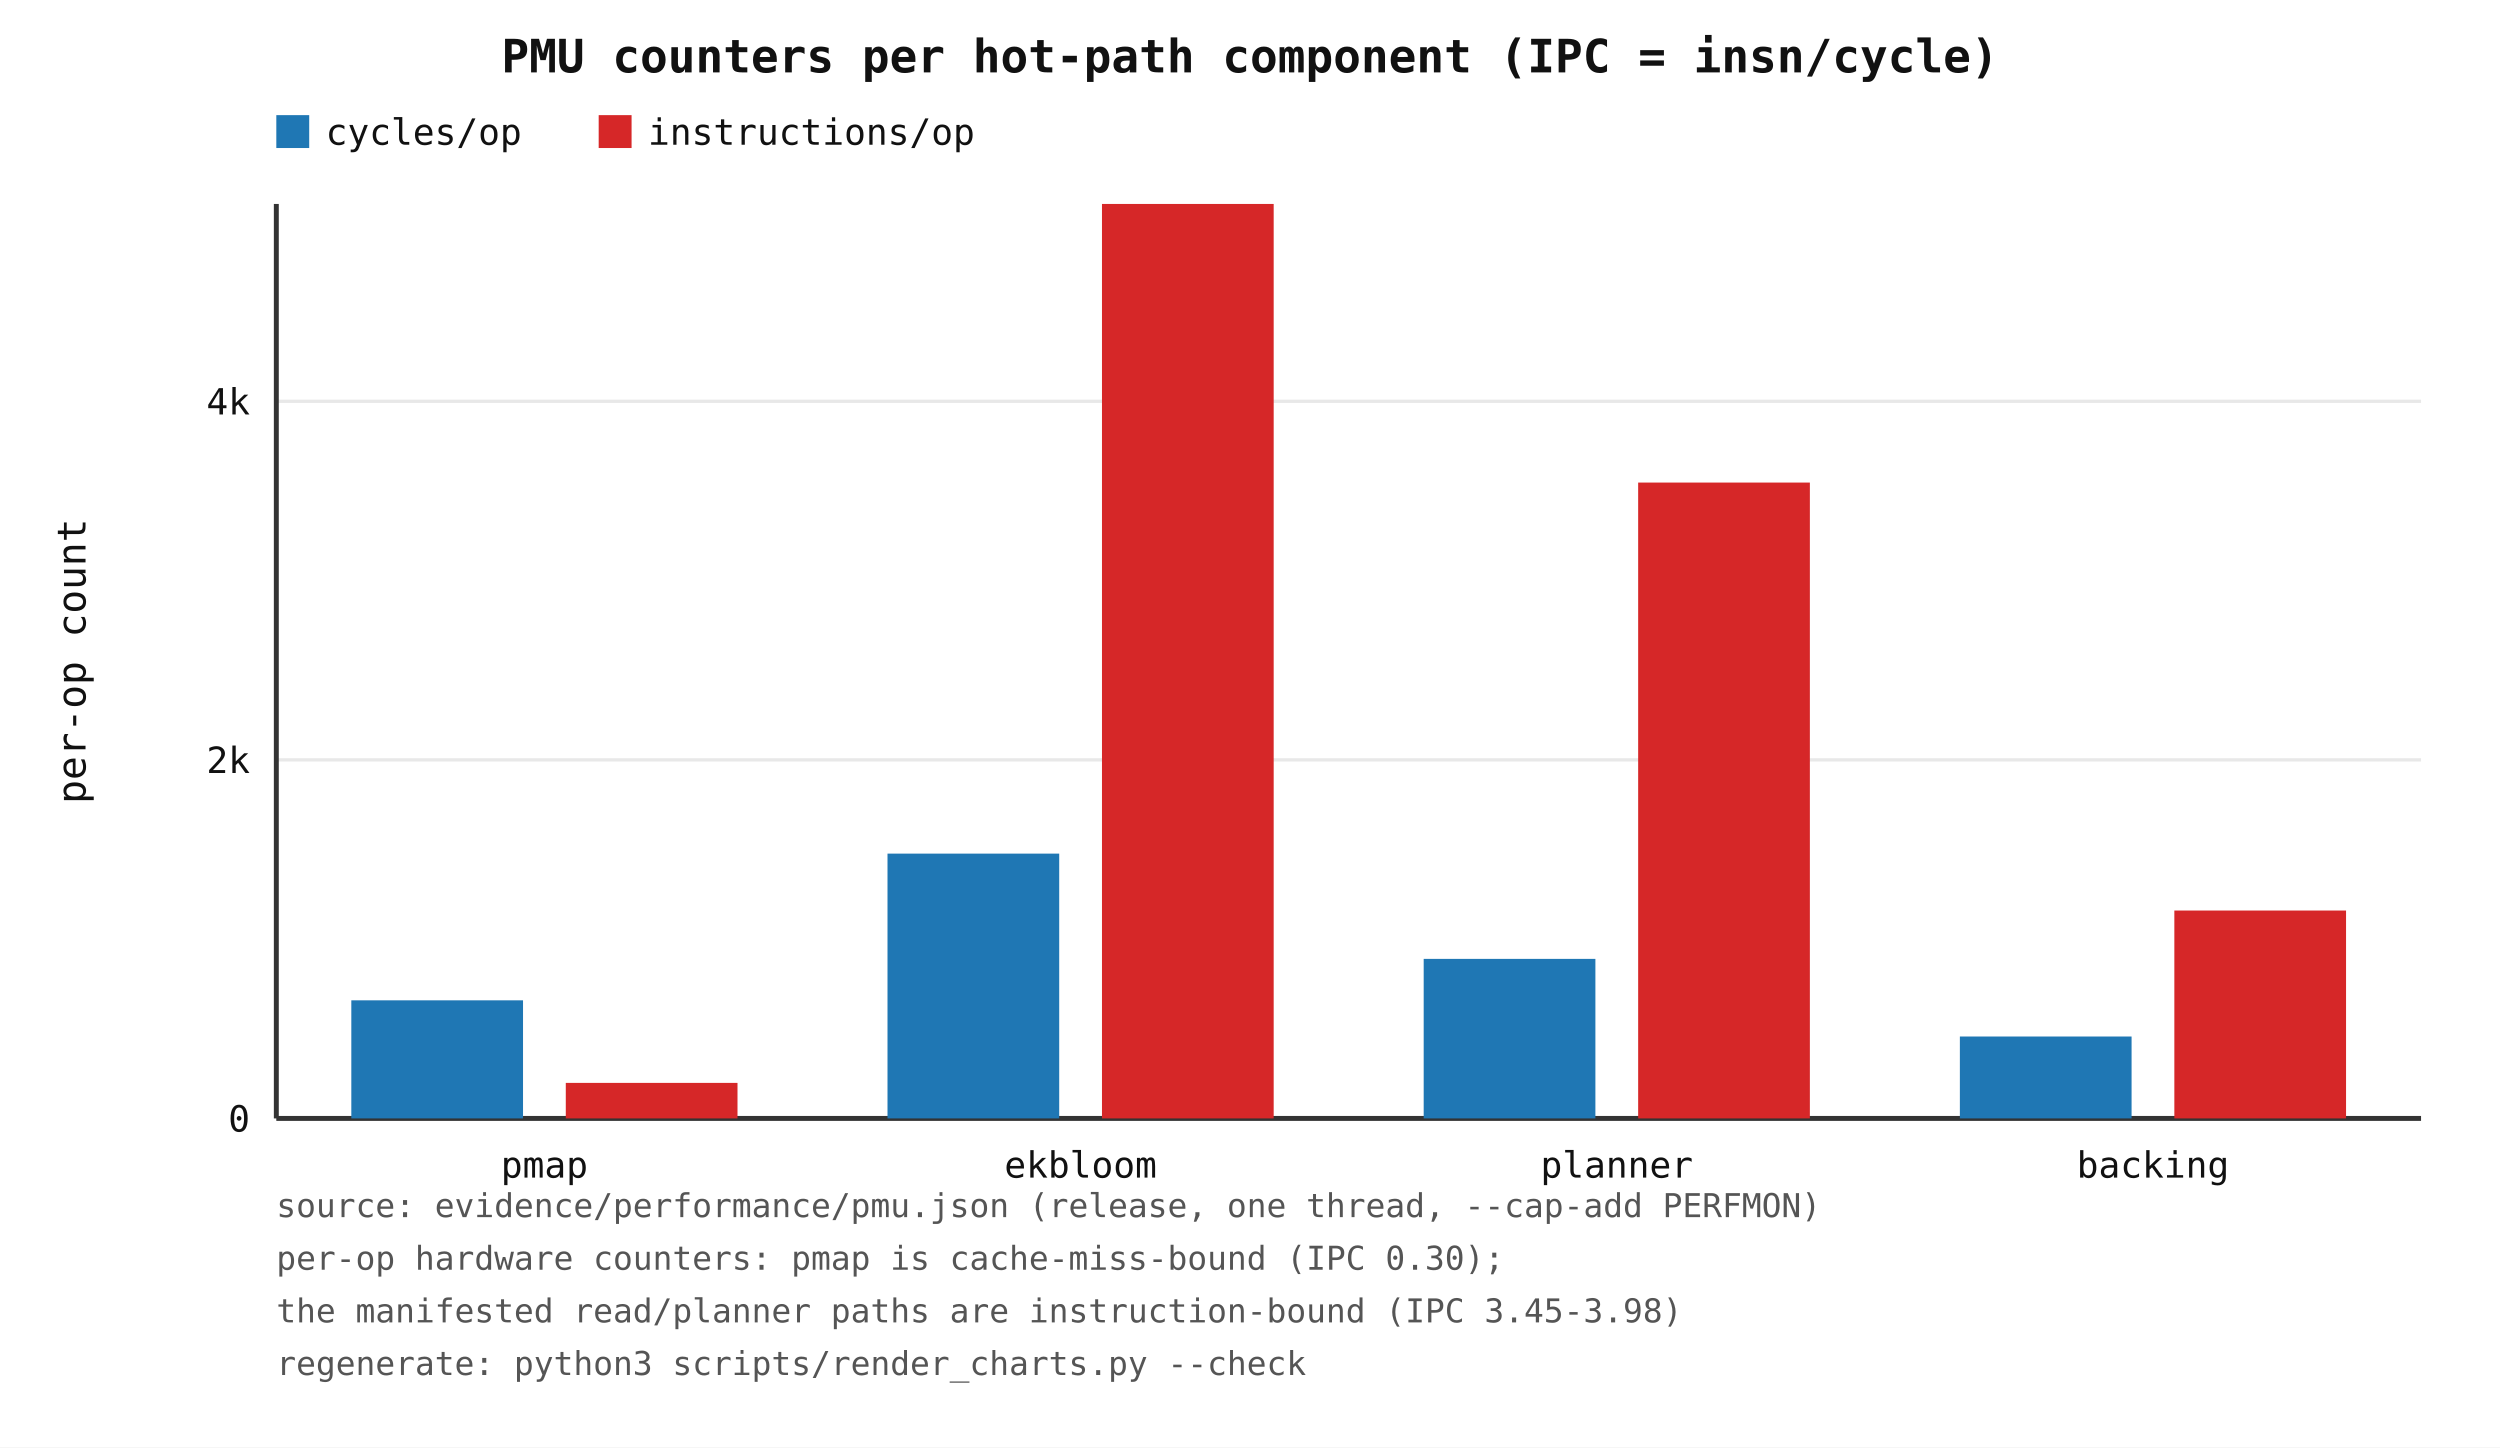
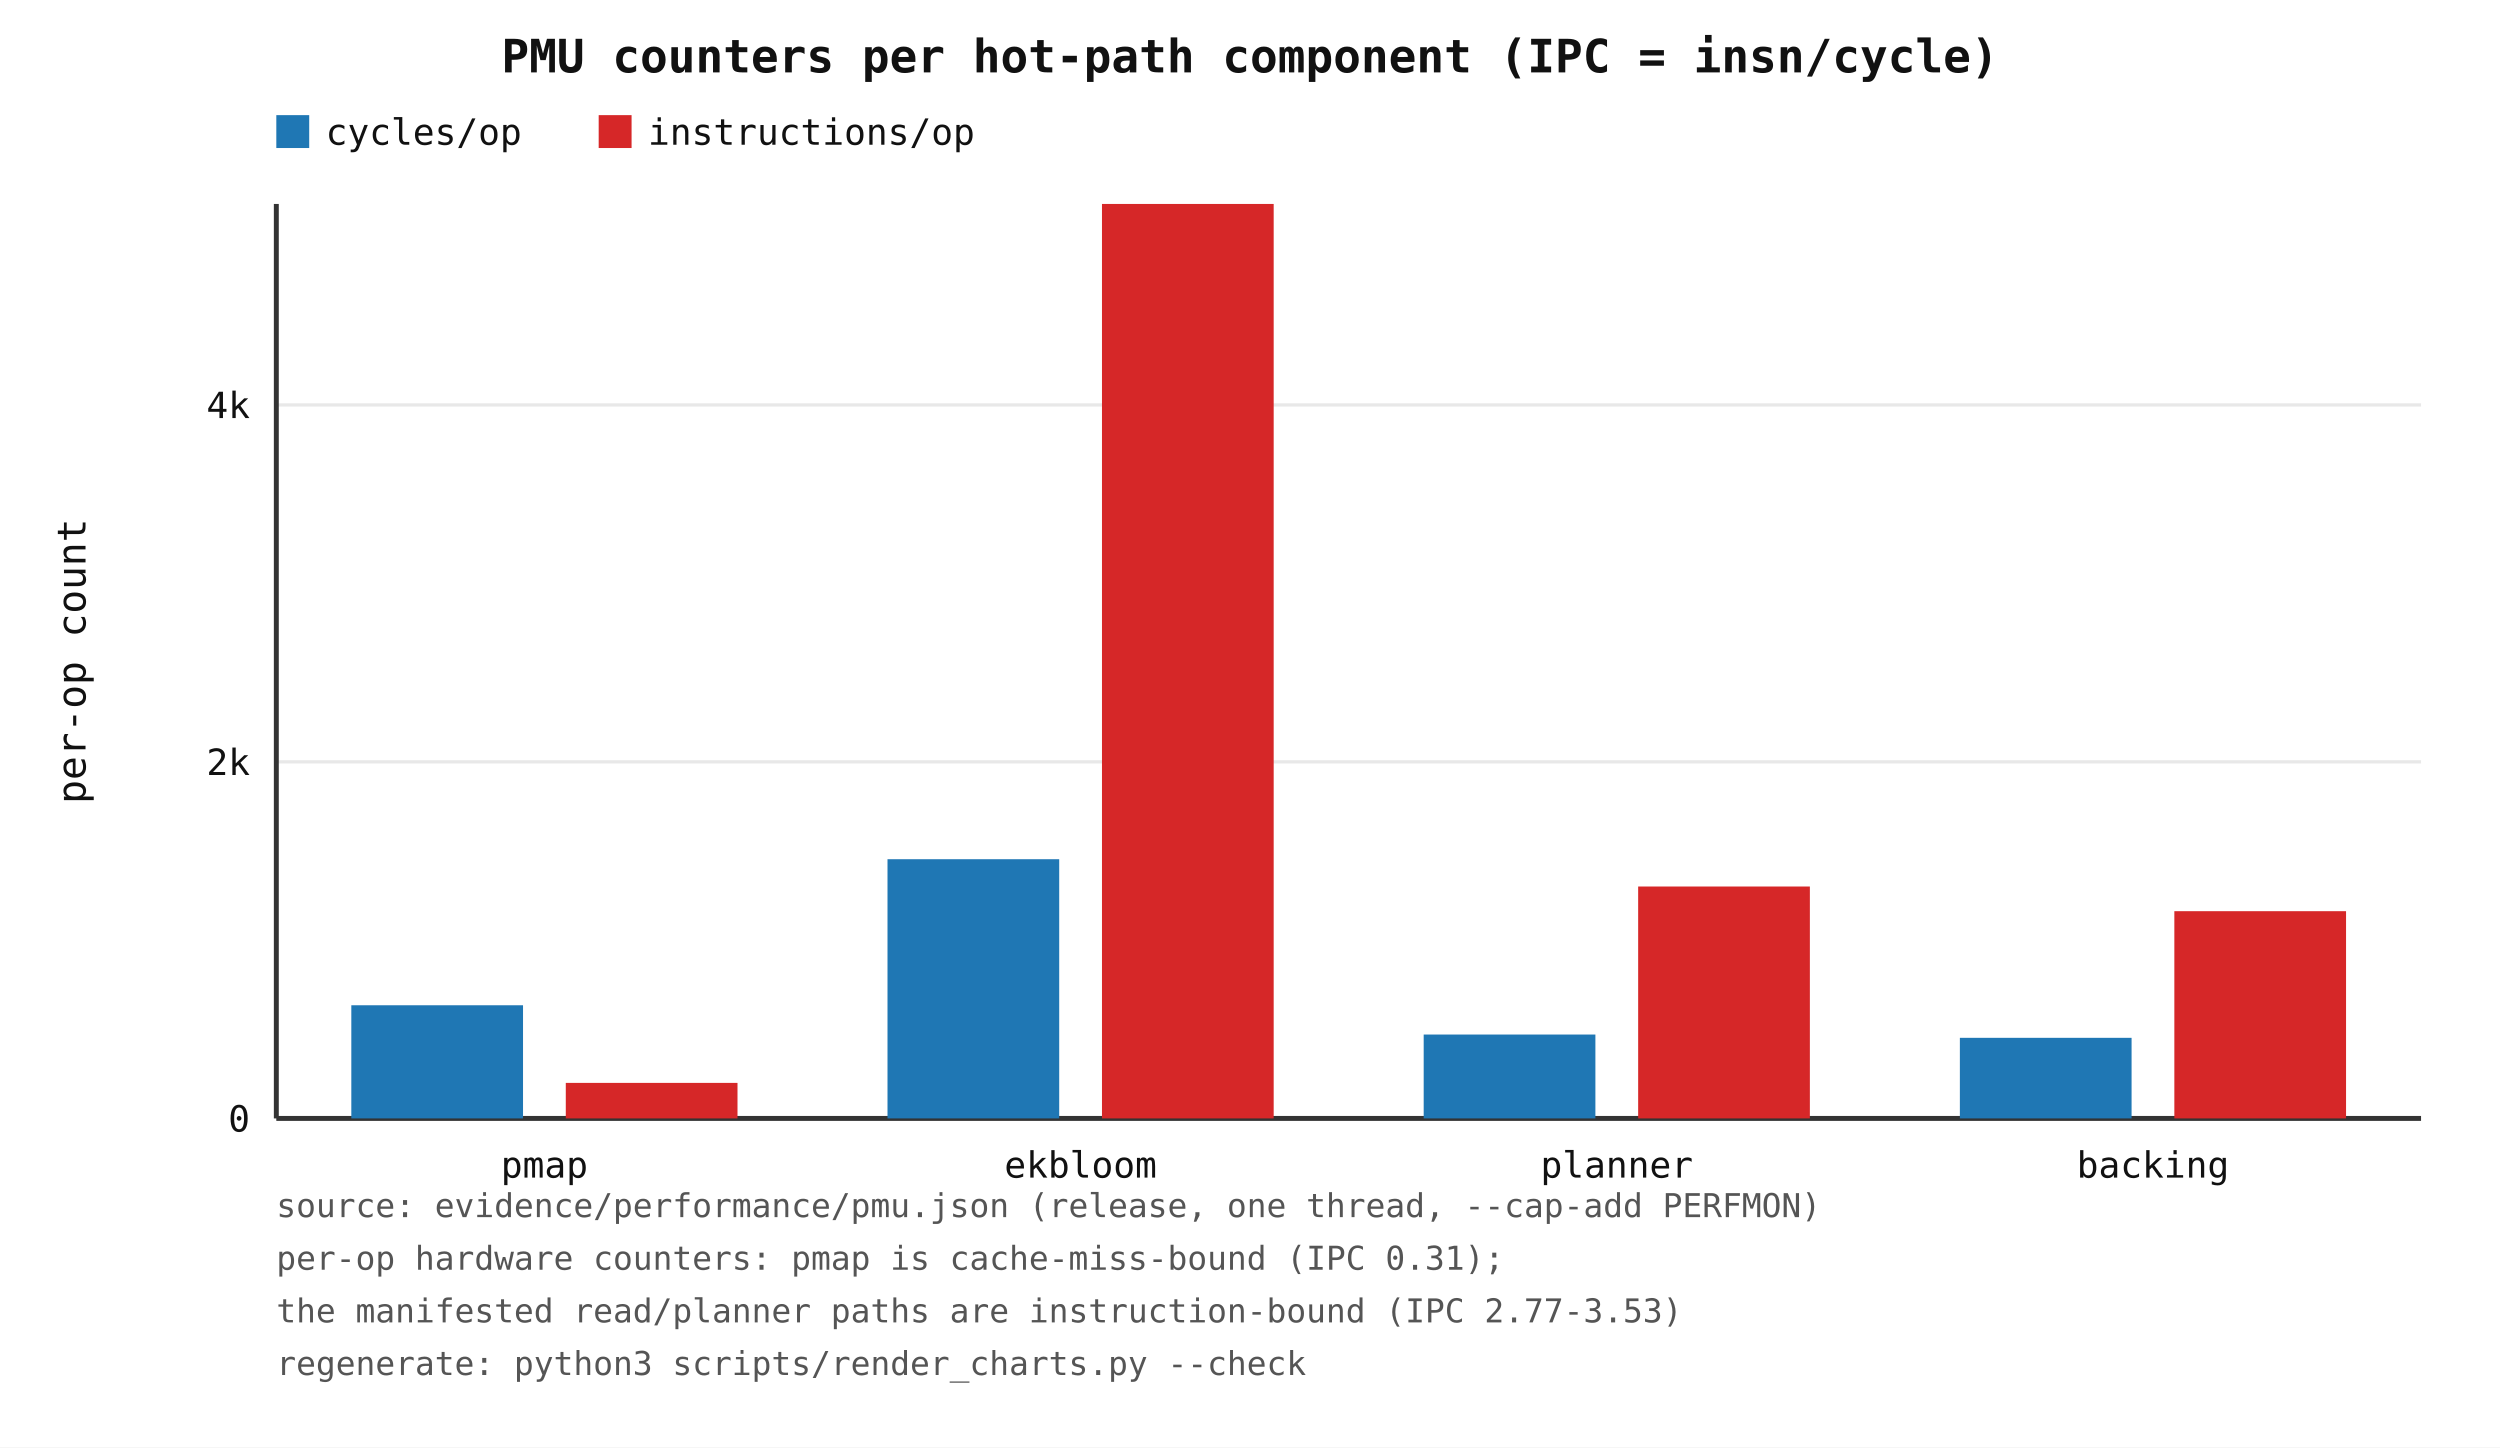
<svg xmlns="http://www.w3.org/2000/svg" width="760" height="440" viewBox="0 0 760 440" font-family="monospace">
  <rect x="0" y="0" width="760" height="440" fill="#ffffff" />
  <text x="380.0" y="22.0" fill="#111111" font-size="14" text-anchor="middle" font-weight="bold">PMU counters per hot-path component (IPC = insn/cycle)</text>
  <line x1="84.0" y1="340.0" x2="736.0" y2="340.0" stroke="#e8e8e8" stroke-width="1" />
  <text x="76.0" y="344.0" fill="#111111" font-size="11" text-anchor="end">0</text>
-   <line x1="84.0" y1="231.0" x2="736.0" y2="231.0" stroke="#e8e8e8" stroke-width="1" />
-   <text x="76.0" y="235.0" fill="#111111" font-size="11" text-anchor="end">2k</text>
-   <line x1="84.0" y1="122.0" x2="736.0" y2="122.0" stroke="#e8e8e8" stroke-width="1" />
-   <text x="76.0" y="126.0" fill="#111111" font-size="11" text-anchor="end">4k</text>
+   <line x1="84.0" y1="231.6" x2="736.0" y2="231.6" stroke="#e8e8e8" stroke-width="1" />
+   <text x="76.0" y="235.6" fill="#111111" font-size="11" text-anchor="end">2k</text>
+   <line x1="84.0" y1="123.1" x2="736.0" y2="123.1" stroke="#e8e8e8" stroke-width="1" />
+   <text x="76.0" y="127.1" fill="#111111" font-size="11" text-anchor="end">4k</text>
  <line x1="84.0" y1="62.0" x2="84.0" y2="340.0" stroke="#333333" stroke-width="1.5" />
  <line x1="84.0" y1="340.0" x2="736.0" y2="340.0" stroke="#333333" stroke-width="1.5" />
  <text x="26.0" y="201.0" fill="#111111" font-size="12" text-anchor="middle" transform="rotate(-90 26.0 201.0)">per-op count</text>
-   <rect x="106.8" y="304.1" width="52.2" height="35.9" fill="#1f77b4" />
+   <rect x="106.8" y="305.6" width="52.2" height="34.4" fill="#1f77b4" />
  <rect x="172.0" y="329.2" width="52.2" height="10.8" fill="#d62728" />
  <text x="165.5" y="358.0" fill="#111111" font-size="11" text-anchor="middle">pmap</text>
-   <rect x="269.8" y="259.5" width="52.2" height="80.5" fill="#1f77b4" />
+   <rect x="269.8" y="261.2" width="52.2" height="78.8" fill="#1f77b4" />
  <rect x="335.0" y="62.0" width="52.2" height="278.0" fill="#d62728" />
  <text x="328.5" y="358.0" fill="#111111" font-size="11" text-anchor="middle">ekbloom</text>
-   <rect x="432.8" y="291.5" width="52.2" height="48.5" fill="#1f77b4" />
-   <rect x="498.0" y="146.7" width="52.2" height="193.3" fill="#d62728" />
+   <rect x="432.8" y="314.5" width="52.2" height="25.5" fill="#1f77b4" />
+   <rect x="498.0" y="269.5" width="52.2" height="70.5" fill="#d62728" />
  <text x="491.5" y="358.0" fill="#111111" font-size="11" text-anchor="middle">planner</text>
-   <rect x="595.8" y="315.1" width="52.2" height="24.9" fill="#1f77b4" />
-   <rect x="661.0" y="276.8" width="52.2" height="63.2" fill="#d62728" />
+   <rect x="595.8" y="315.5" width="52.2" height="24.5" fill="#1f77b4" />
+   <rect x="661.0" y="277.0" width="52.2" height="63.0" fill="#d62728" />
  <text x="654.5" y="358.0" fill="#111111" font-size="11" text-anchor="middle">backing</text>
  <rect x="84.0" y="35.0" width="10" height="10" fill="#1f77b4" />
  <text x="99.0" y="44.0" fill="#111111" font-size="11" text-anchor="start">cycles/op</text>
  <rect x="182.0" y="35.0" width="10" height="10" fill="#d62728" />
  <text x="197.0" y="44.0" fill="#111111" font-size="11" text-anchor="start">instructions/op</text>
  <text x="84.0" y="370.0" fill="#555555" font-size="10" text-anchor="start">source: evidence/performance/pmu.json (release, one thread, --cap-add PERFMON)</text>
-   <text x="84.0" y="386.0" fill="#555555" font-size="10" text-anchor="start">per-op hardware counters: pmap is cache-miss-bound (IPC 0.30);</text>
-   <text x="84.0" y="402.0" fill="#555555" font-size="10" text-anchor="start">the manifested read/planner paths are instruction-bound (IPC 3.45-3.98)</text>
+   <text x="84.0" y="386.0" fill="#555555" font-size="10" text-anchor="start">per-op hardware counters: pmap is cache-miss-bound (IPC 0.31);</text>
+   <text x="84.0" y="402.0" fill="#555555" font-size="10" text-anchor="start">the manifested read/planner paths are instruction-bound (IPC 2.77-3.53)</text>
  <text x="84.0" y="418.0" fill="#555555" font-size="10" text-anchor="start">regenerate: python3 scripts/render_charts.py --check</text>
</svg>
